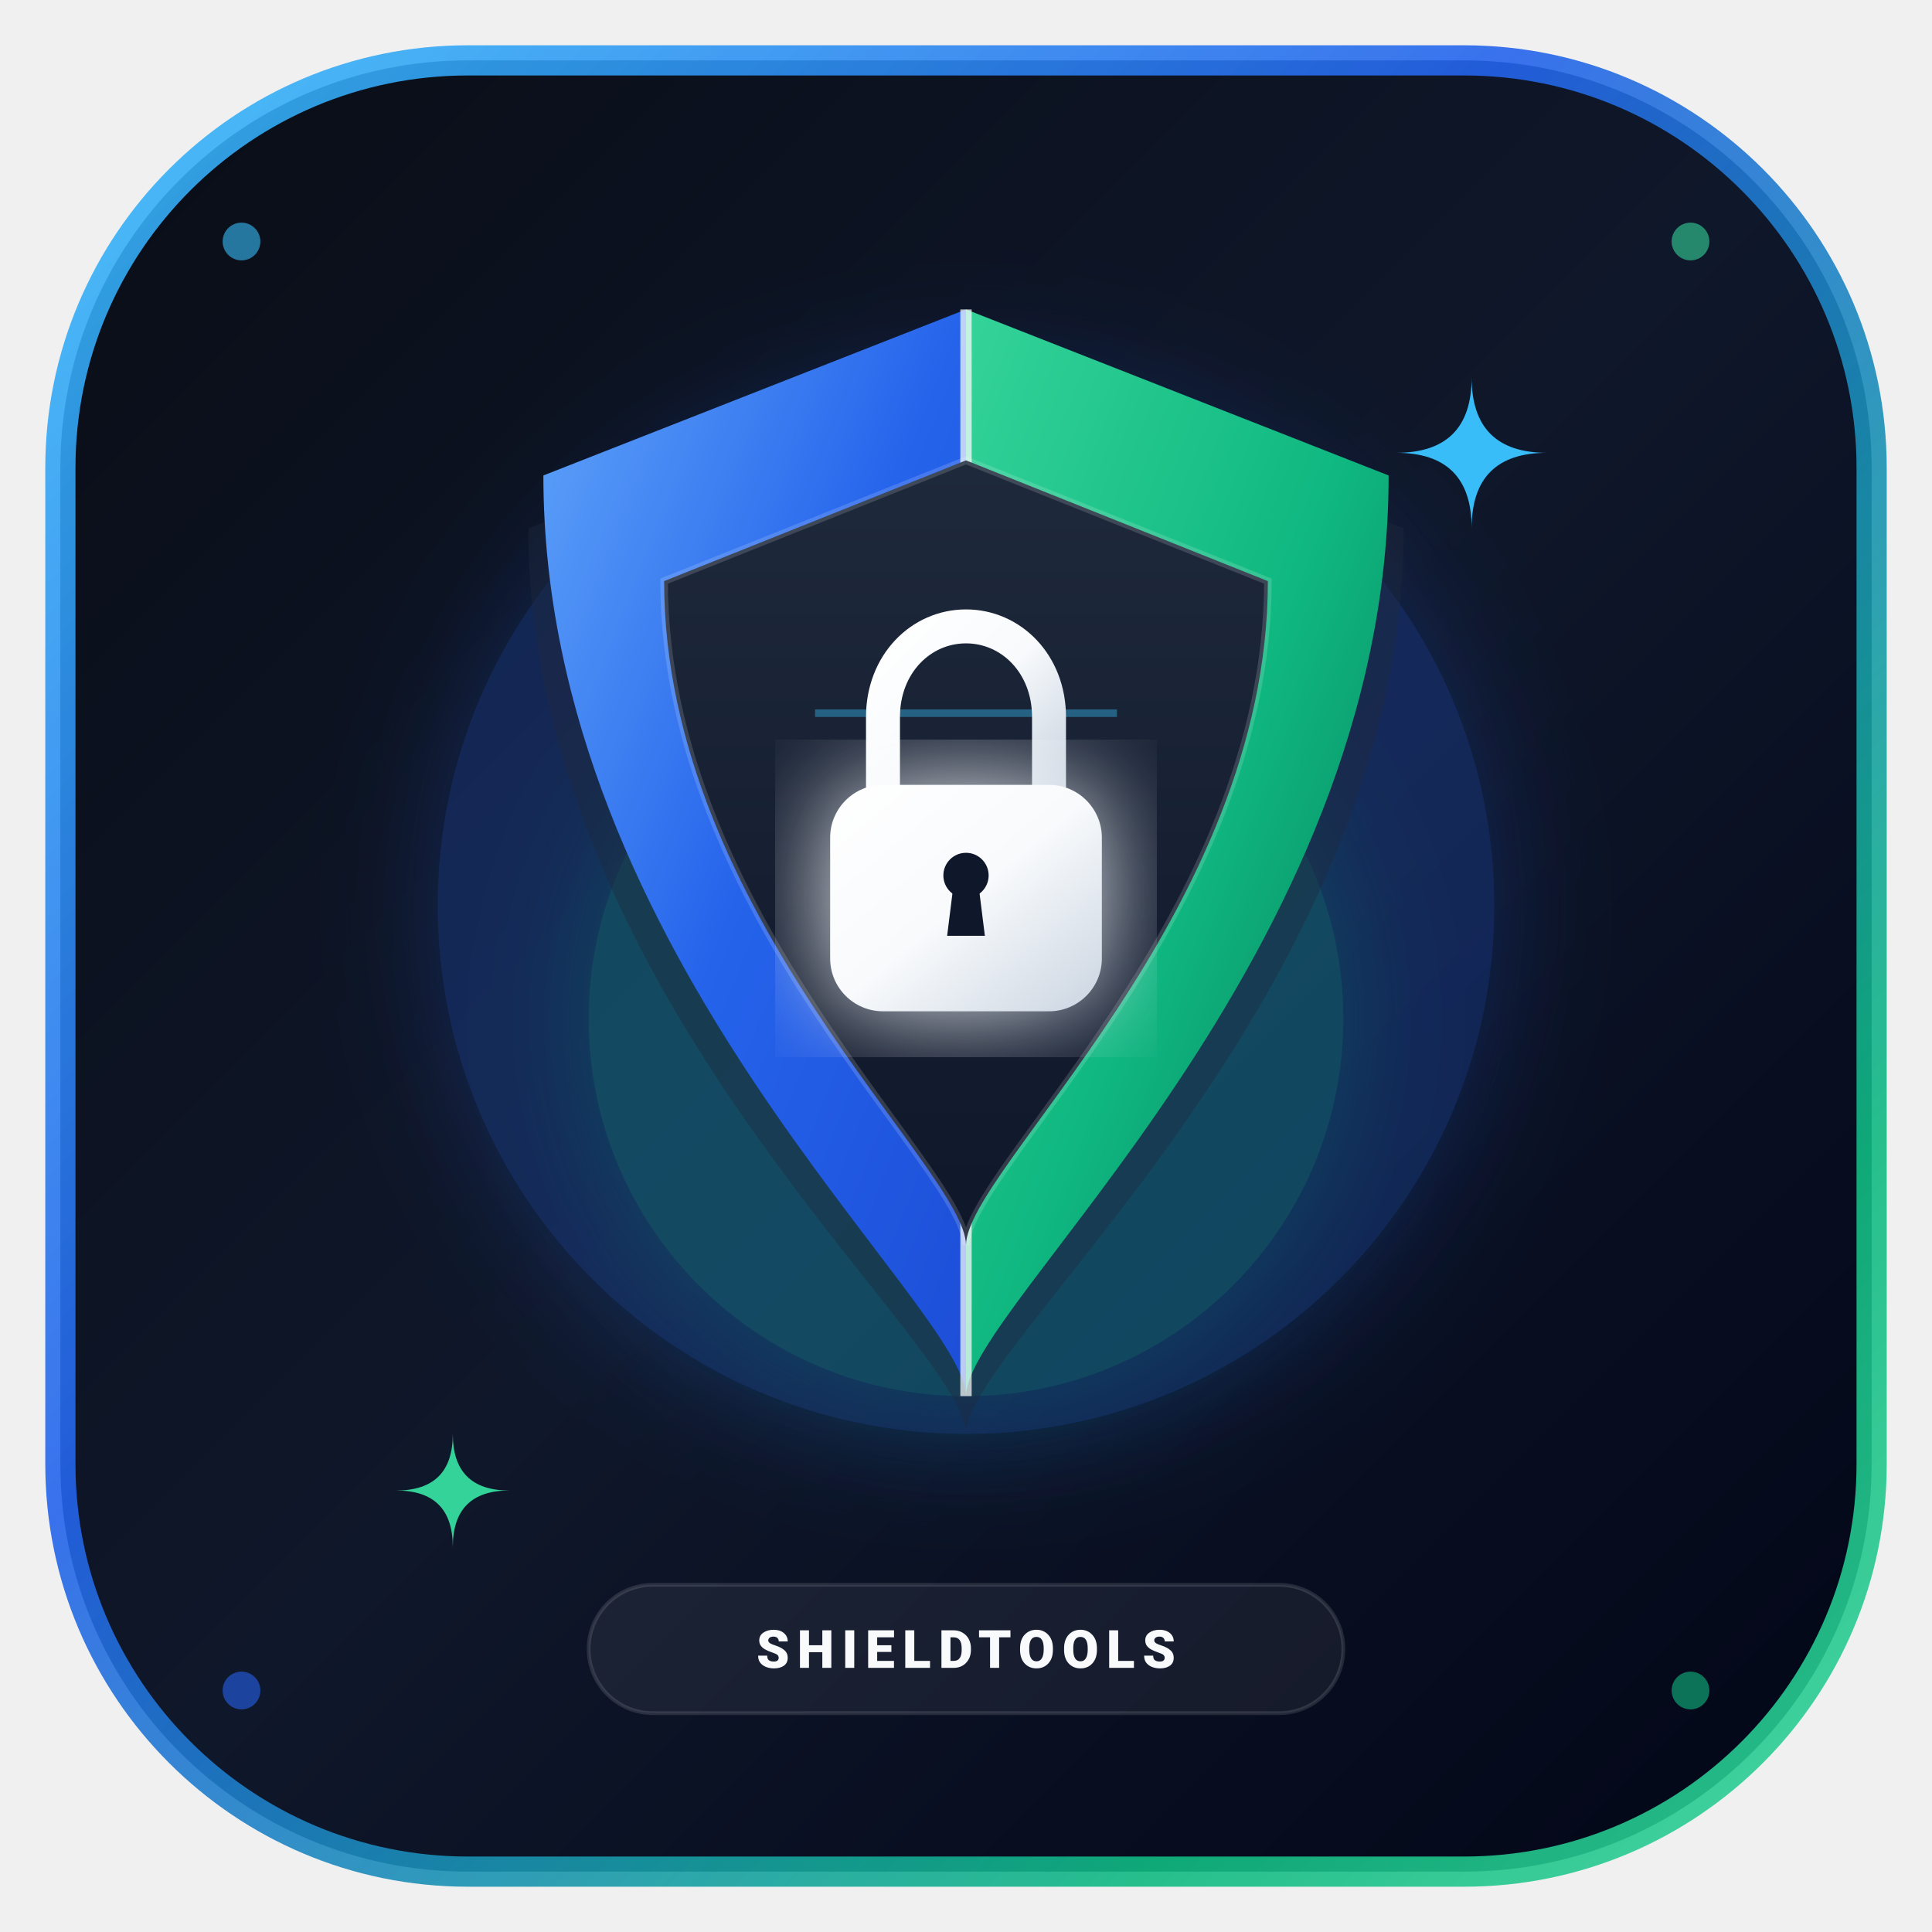
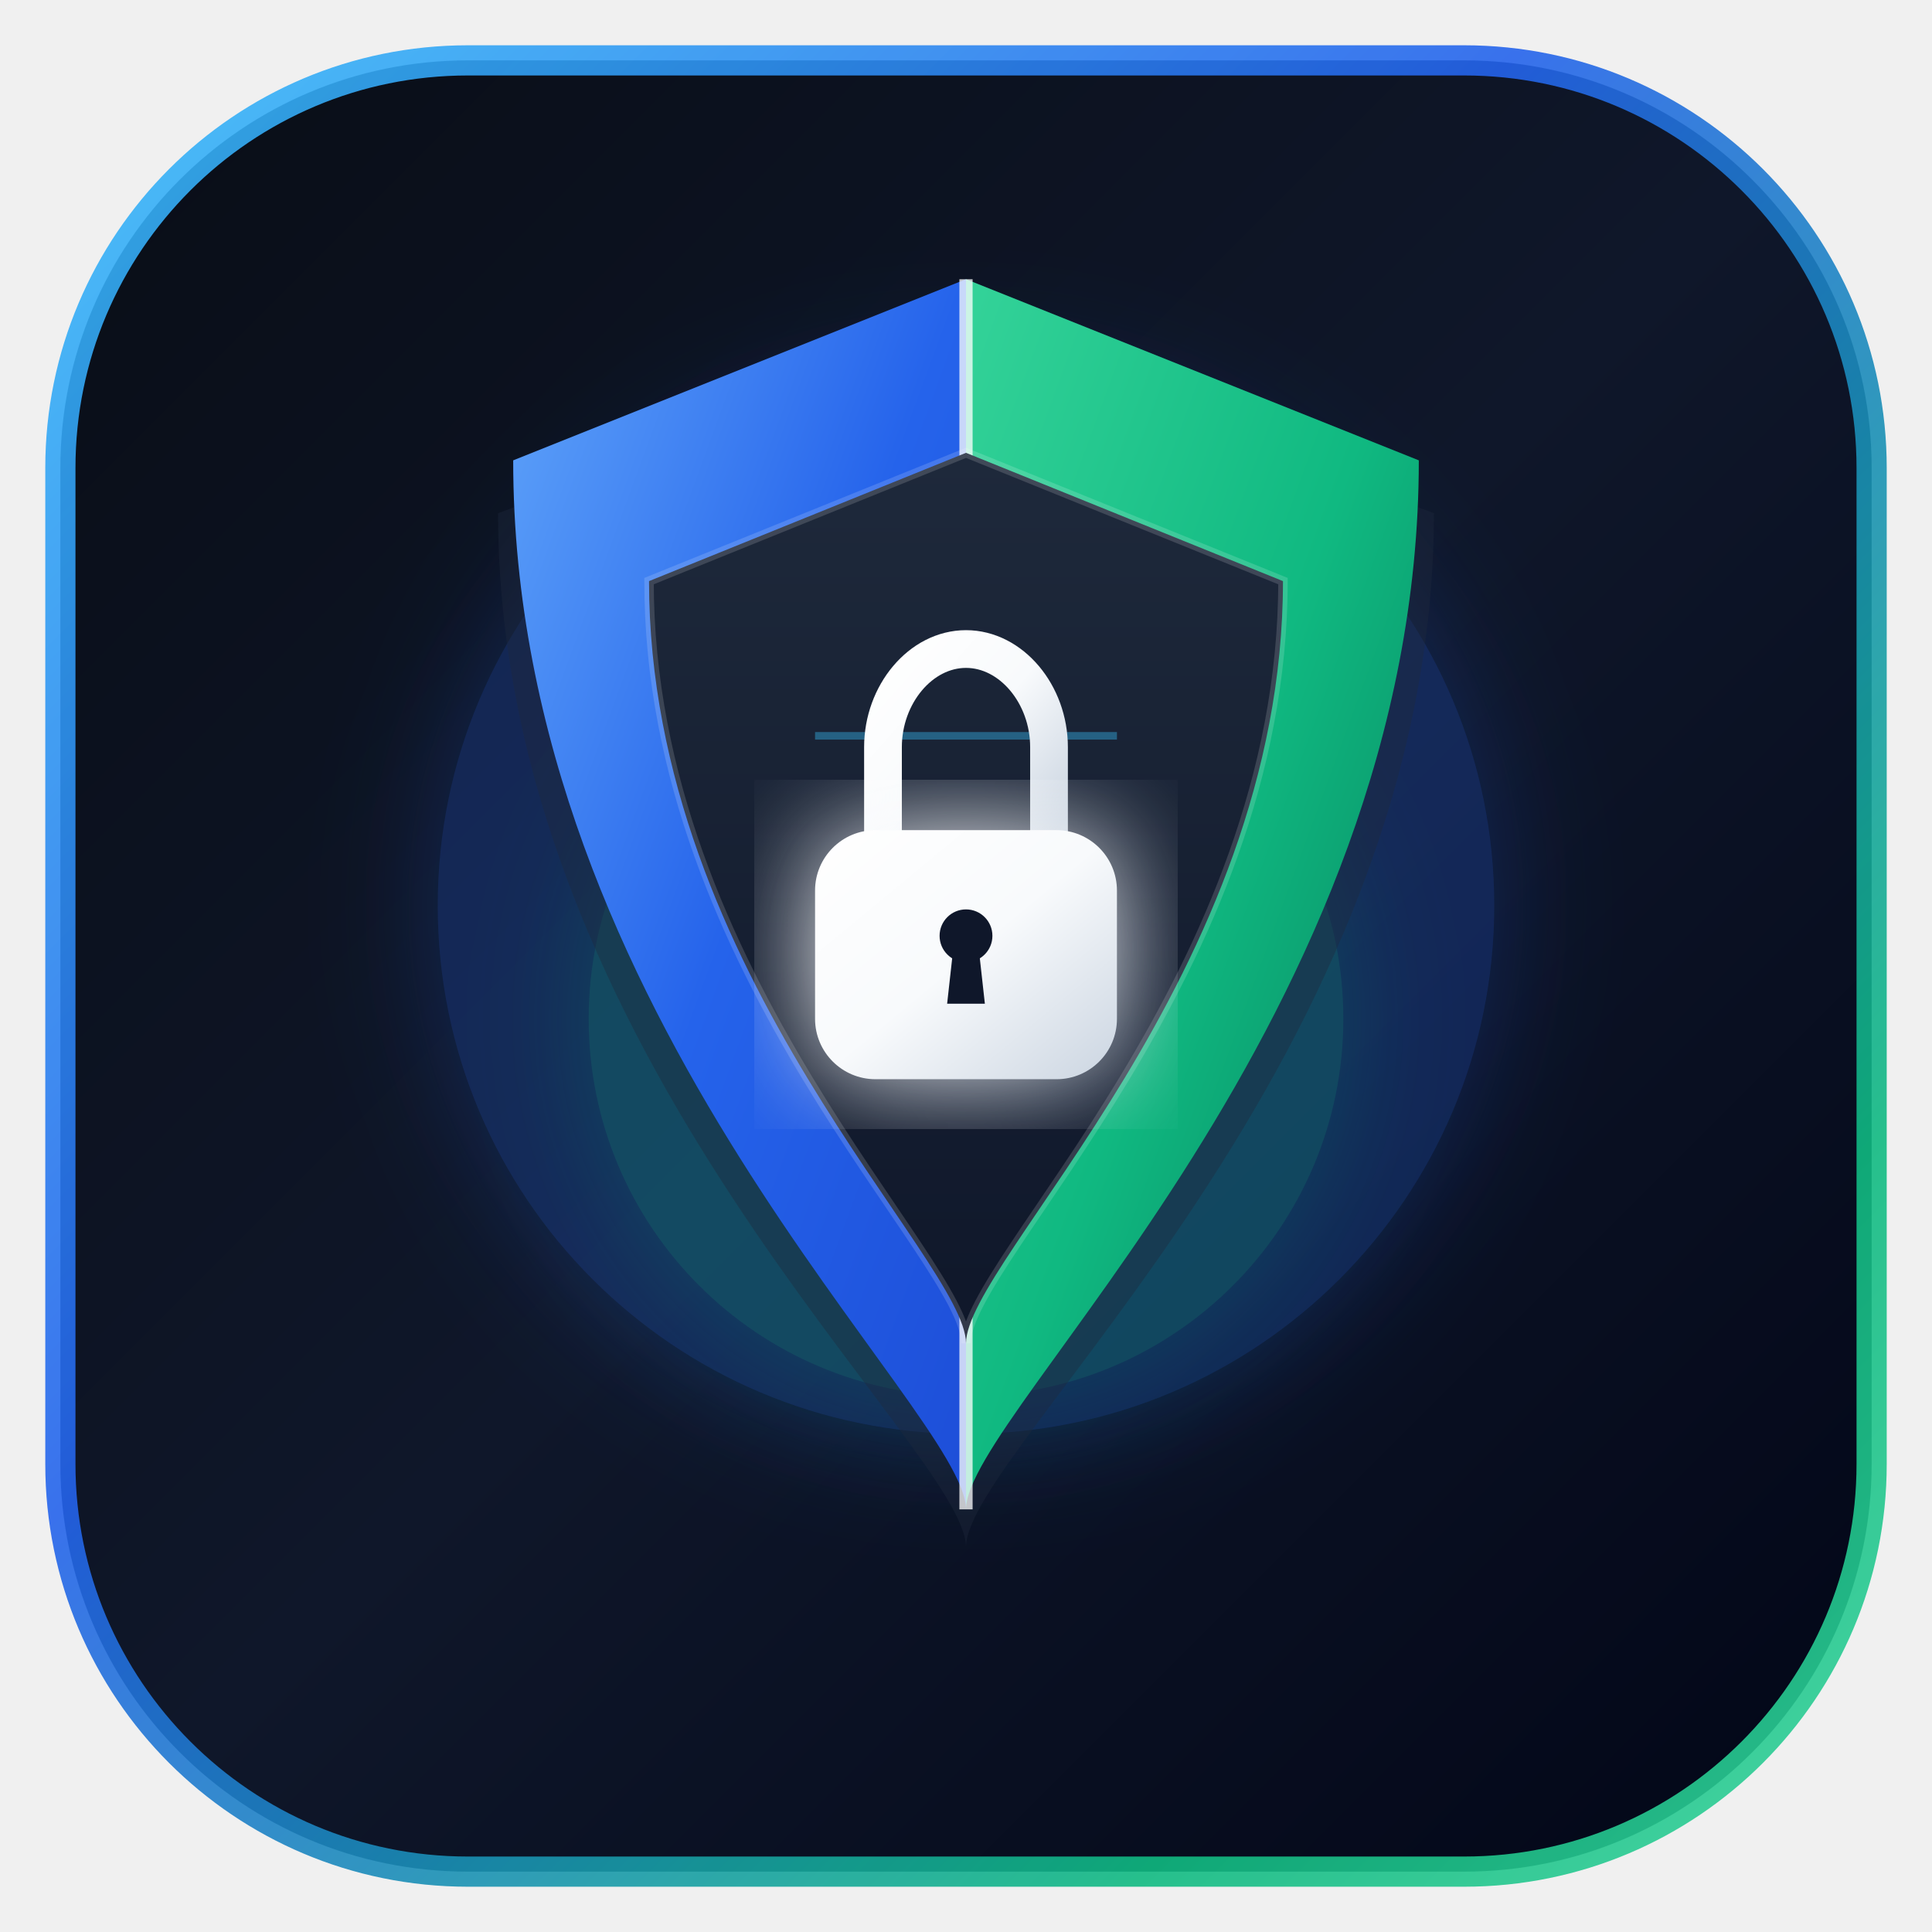
<svg xmlns="http://www.w3.org/2000/svg" viewBox="0 0 512 512" width="512" height="512">
  <defs>
    <linearGradient id="bgGrad" x1="0%" y1="0%" x2="100%" y2="100%">
      <stop offset="0%" stop-color="#090d16" />
      <stop offset="50%" stop-color="#0f172a" />
      <stop offset="100%" stop-color="#020617" />
    </linearGradient>
    <linearGradient id="borderGrad" x1="0%" y1="0%" x2="100%" y2="100%">
      <stop offset="0%" stop-color="#38bdf8" />
      <stop offset="40%" stop-color="#2563eb" />
      <stop offset="80%" stop-color="#10b981" />
      <stop offset="100%" stop-color="#34d399" />
    </linearGradient>
    <linearGradient id="shieldLeft" x1="0%" y1="0%" x2="100%" y2="100%">
      <stop offset="0%" stop-color="#60a5fa" />
      <stop offset="50%" stop-color="#2563eb" />
      <stop offset="100%" stop-color="#1d4ed8" />
    </linearGradient>
    <linearGradient id="shieldRight" x1="0%" y1="0%" x2="100%" y2="100%">
      <stop offset="0%" stop-color="#34d399" />
      <stop offset="50%" stop-color="#10b981" />
      <stop offset="100%" stop-color="#047857" />
    </linearGradient>
    <linearGradient id="shieldCore" x1="0%" y1="0%" x2="0%" y2="100%">
      <stop offset="0%" stop-color="#1e293b" />
      <stop offset="100%" stop-color="#0f172a" />
    </linearGradient>
    <linearGradient id="lockGold" x1="0%" y1="0%" x2="100%" y2="100%">
      <stop offset="0%" stop-color="#ffffff" />
      <stop offset="50%" stop-color="#f8fafc" />
      <stop offset="100%" stop-color="#cbd5e1" />
    </linearGradient>
    <filter id="glow" x="-20%" y="-20%" width="140%" height="140%">
      <feGaussianBlur stdDeviation="16" result="blur" />
      <feComposite in="SourceGraphic" in2="blur" operator="over" />
    </filter>
  </defs>
  <rect x="16" y="16" width="480" height="480" rx="108" fill="url(#bgGrad)" />
  <rect x="16" y="16" width="480" height="480" rx="108" fill="none" stroke="url(#borderGrad)" stroke-width="8" opacity="0.9" />
  <circle cx="256" cy="240" r="140" fill="#2563eb" opacity="0.25" filter="url(#glow)" />
  <circle cx="256" cy="270" r="100" fill="#10b981" opacity="0.22" filter="url(#glow)" />
-   <circle cx="64" cy="64" r="5" fill="#38bdf8" opacity="0.6" />
-   <circle cx="448" cy="64" r="5" fill="#34d399" opacity="0.6" />
-   <circle cx="64" cy="448" r="5" fill="#2563eb" opacity="0.6" />
-   <circle cx="448" cy="448" r="5" fill="#10b981" opacity="0.6" />
-   <g transform="translate(0, -6)">
-     <path d="M 256 92 L 372 136 C 372 260 256 352 256 376 C 256 352 140 260 140 136 Z" fill="#1e293b" opacity="0.4" transform="translate(0, 10)" />
-     <path d="M 256 88 L 144 132 C 144 260 256 352 256 376 Z" fill="url(#shieldLeft)" />
-     <path d="M 256 88 L 368 132 C 368 260 256 352 256 376 Z" fill="url(#shieldRight)" />
-     <path d="M 256 88 L 256 376" stroke="#ffffff" stroke-width="3" opacity="0.7" />
-     <path d="M 256 128 L 336 160 C 336 248 256 316 256 336 C 256 316 176 248 176 160 Z" fill="url(#shieldCore)" stroke="rgba(255,255,255,0.15)" stroke-width="2" />
-     <path d="M 216 195 L 296 195" stroke="#38bdf8" stroke-width="2" opacity="0.4" />
-     <path d="M 226 230 L 286 230" stroke="#34d399" stroke-width="2" opacity="0.4" />
-     <path d="M 236 265 L 276 265" stroke="#38bdf8" stroke-width="2" opacity="0.4" />
-     <path d="M 234 216 L 234 196 C 234 182 244 172 256 172 C 268 172 278 182 278 196 L 278 216" fill="none" stroke="url(#lockGold)" stroke-width="9" stroke-linecap="round" />
-     <rect x="220" y="214" width="72" height="60" rx="14" fill="url(#lockGold)" filter="url(#glow)" />
-     <circle cx="256" cy="238" r="6" fill="#0f172a" />
-     <path d="M 253 238 L 259 238 L 261 254 L 251 254 Z" fill="#0f172a" />
+   <g transform="translate(0, 10)">
+     <path d="M 256 70 L 380 116 C 380 260 256 364 256 390 C 256 364 132 260 132 116 Z" fill="#1e293b" opacity="0.4" transform="translate(0, 10)" />
+     <path d="M 256 64 L 136 112 C 136 260 256 364 256 390 Z" fill="url(#shieldLeft)" />
+     <path d="M 256 64 L 376 112 C 376 260 256 364 256 390 Z" fill="url(#shieldRight)" />
+     <path d="M 256 64 L 256 390" stroke="#ffffff" stroke-width="3.5" opacity="0.75" />
+     <path d="M 256 110 L 340 144 C 340 248 256 324 256 346 C 256 324 172 248 172 144 Z" fill="url(#shieldCore)" stroke="rgba(255,255,255,0.15)" stroke-width="2.5" />
+     <path d="M 216 185 L 296 185" stroke="#38bdf8" stroke-width="2" opacity="0.4" />
+     <path d="M 226 220 L 286 220" stroke="#34d399" stroke-width="2" opacity="0.4" />
+     <path d="M 234 212 L 234 188 C 234 174 244 162 256 162 C 268 162 278 174 278 188 L 278 212" fill="none" stroke="url(#lockGold)" stroke-width="10" stroke-linecap="round" />
+     <rect x="216" y="210" width="80" height="66" rx="16" fill="url(#lockGold)" filter="url(#glow)" />
+     <circle cx="256" cy="238" r="7" fill="#0f172a" />
+     <path d="M 253 238 L 259 238 L 261 256 L 251 256 Z" fill="#0f172a" />
  </g>
-   <g transform="translate(156, 420)">
-     <rect width="200" height="34" rx="17" fill="rgba(255,255,255,0.06)" stroke="rgba(255,255,255,0.12)" stroke-width="1" />
-     <text x="100" y="22" font-family="-apple-system, BlinkMacSystemFont, 'Segoe UI', Roboto, sans-serif" font-size="14" font-weight="900" letter-spacing="2" fill="#f8fafc" text-anchor="middle">
-       SHIELDTOOLS
-     </text>
-   </g>
-   <path d="M 390 100 Q 390 120 410 120 Q 390 120 390 140 Q 390 120 370 120 Q 390 120 390 100 Z" fill="#38bdf8" />
-   <path d="M 120 380 Q 120 395 135 395 Q 120 395 120 410 Q 120 395 105 395 Q 120 395 120 380 Z" fill="#34d399" />
</svg>
